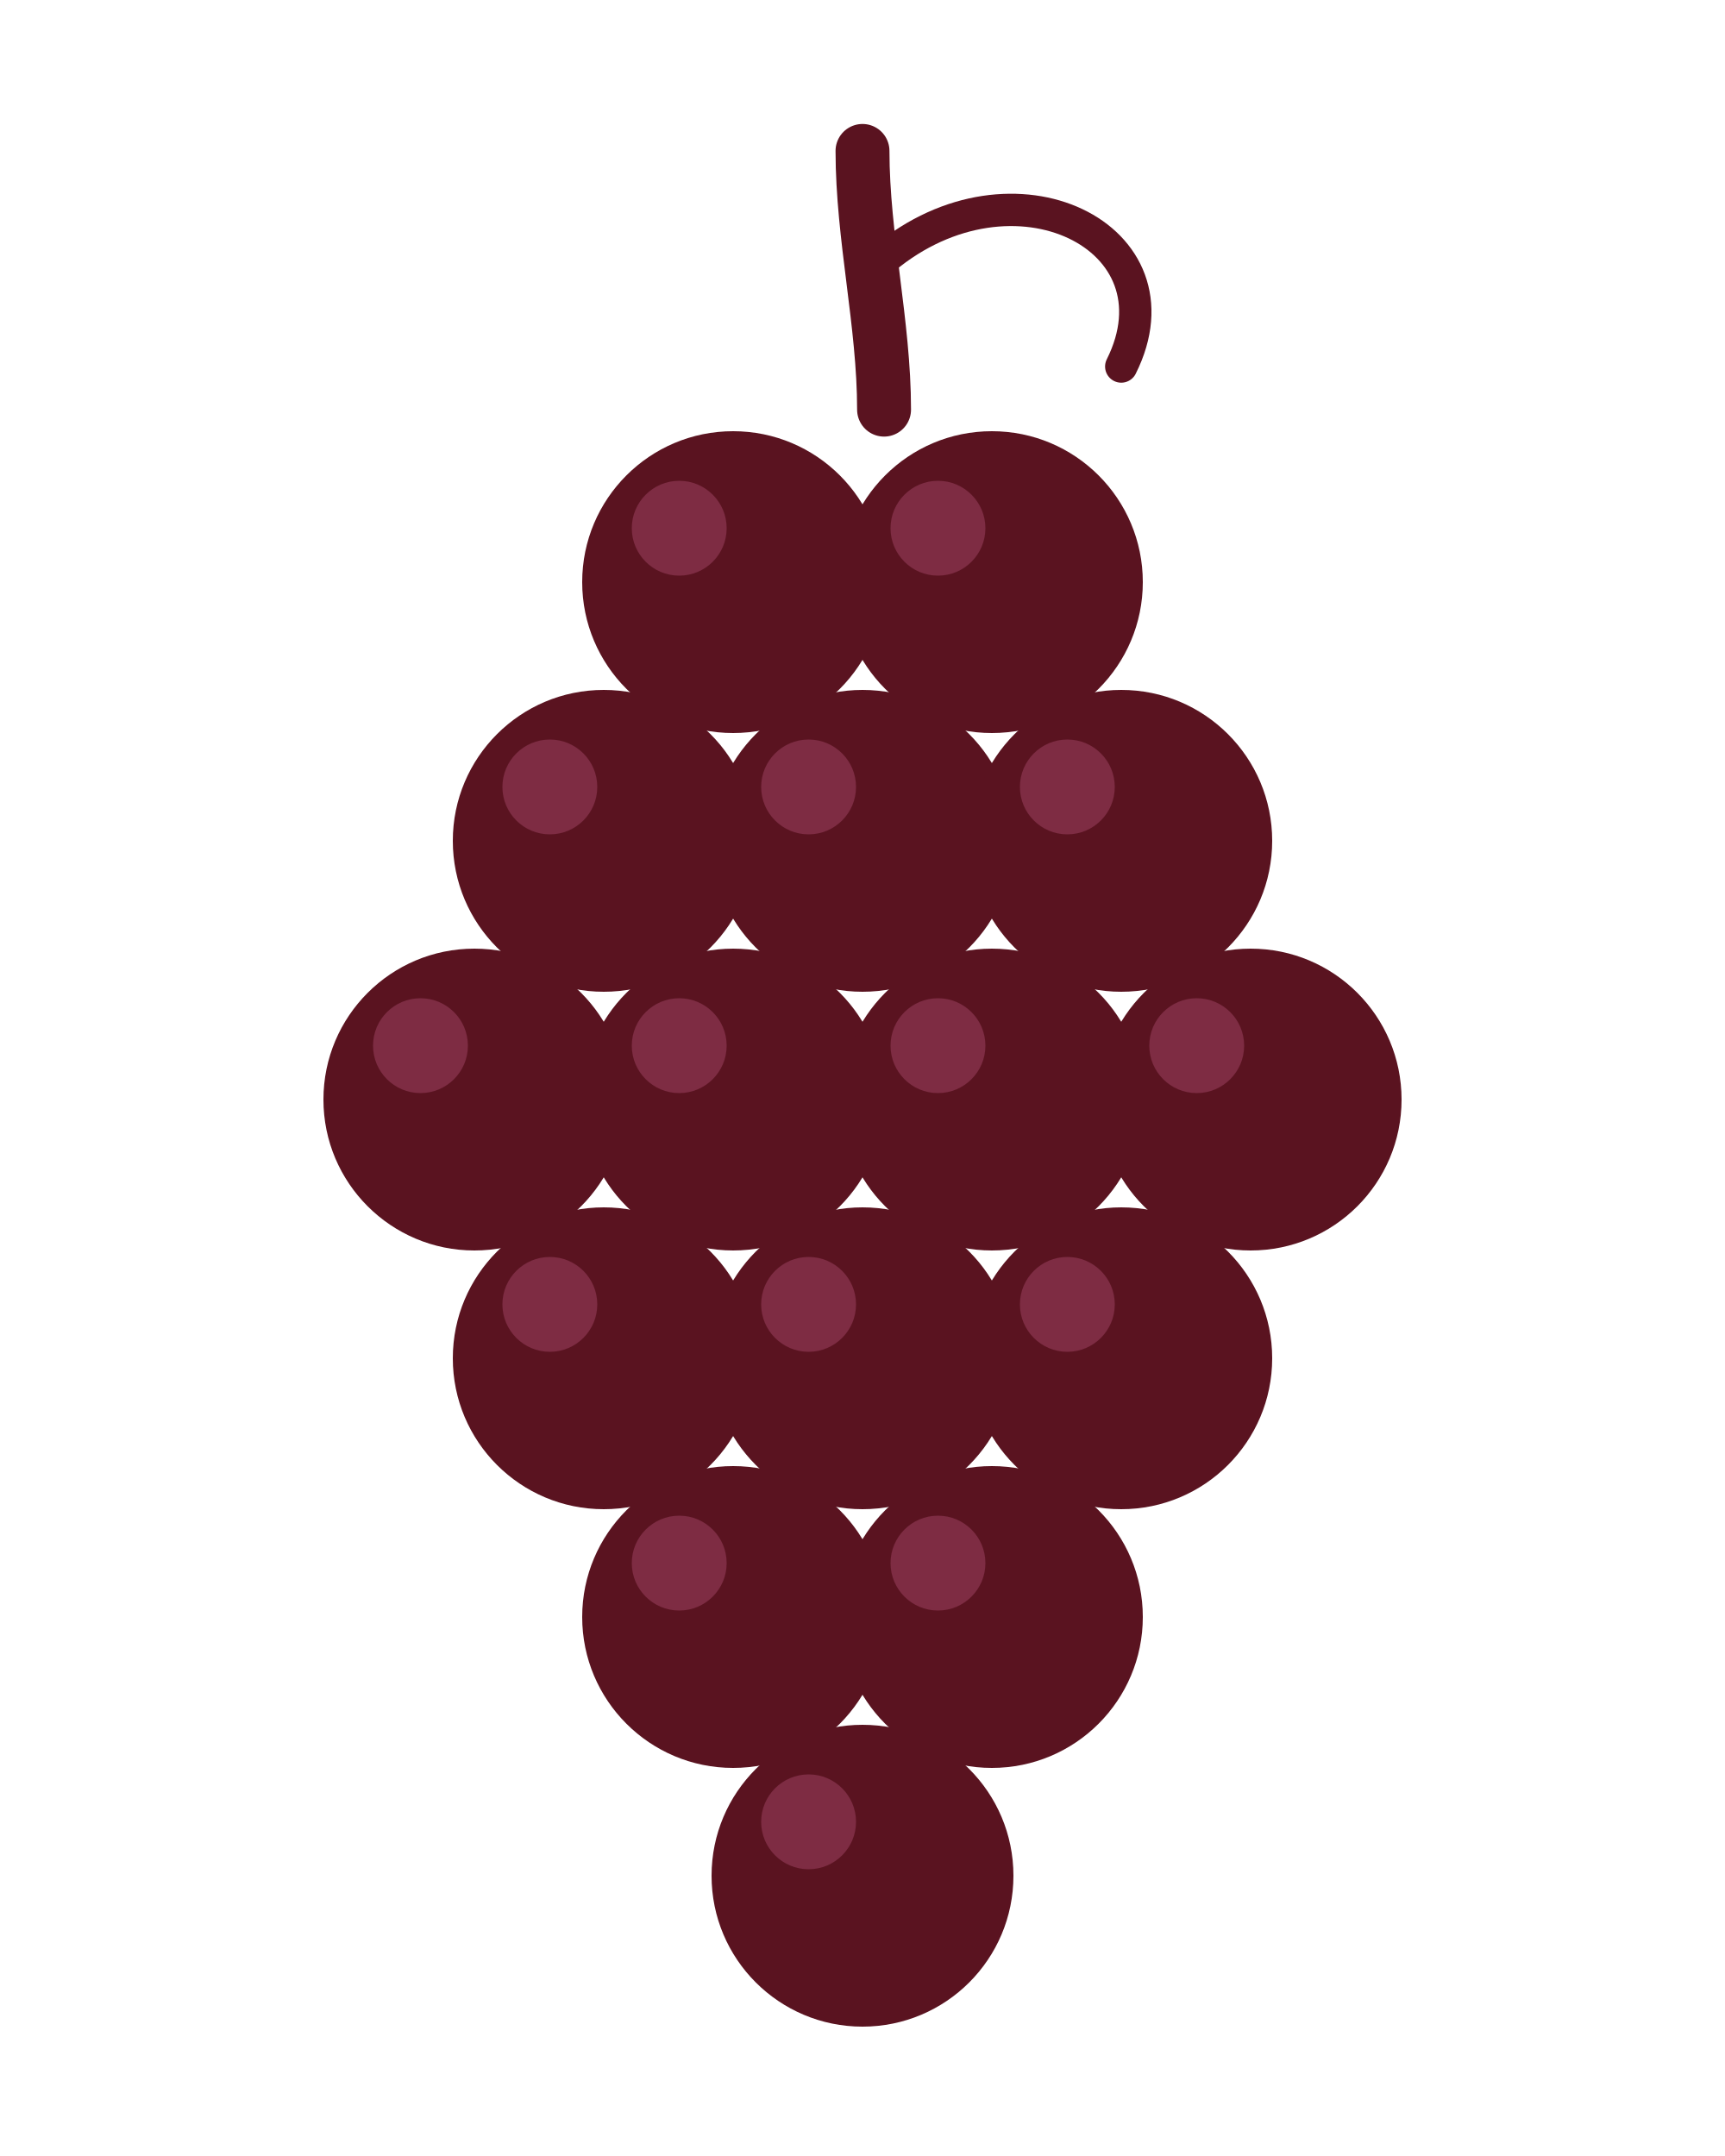
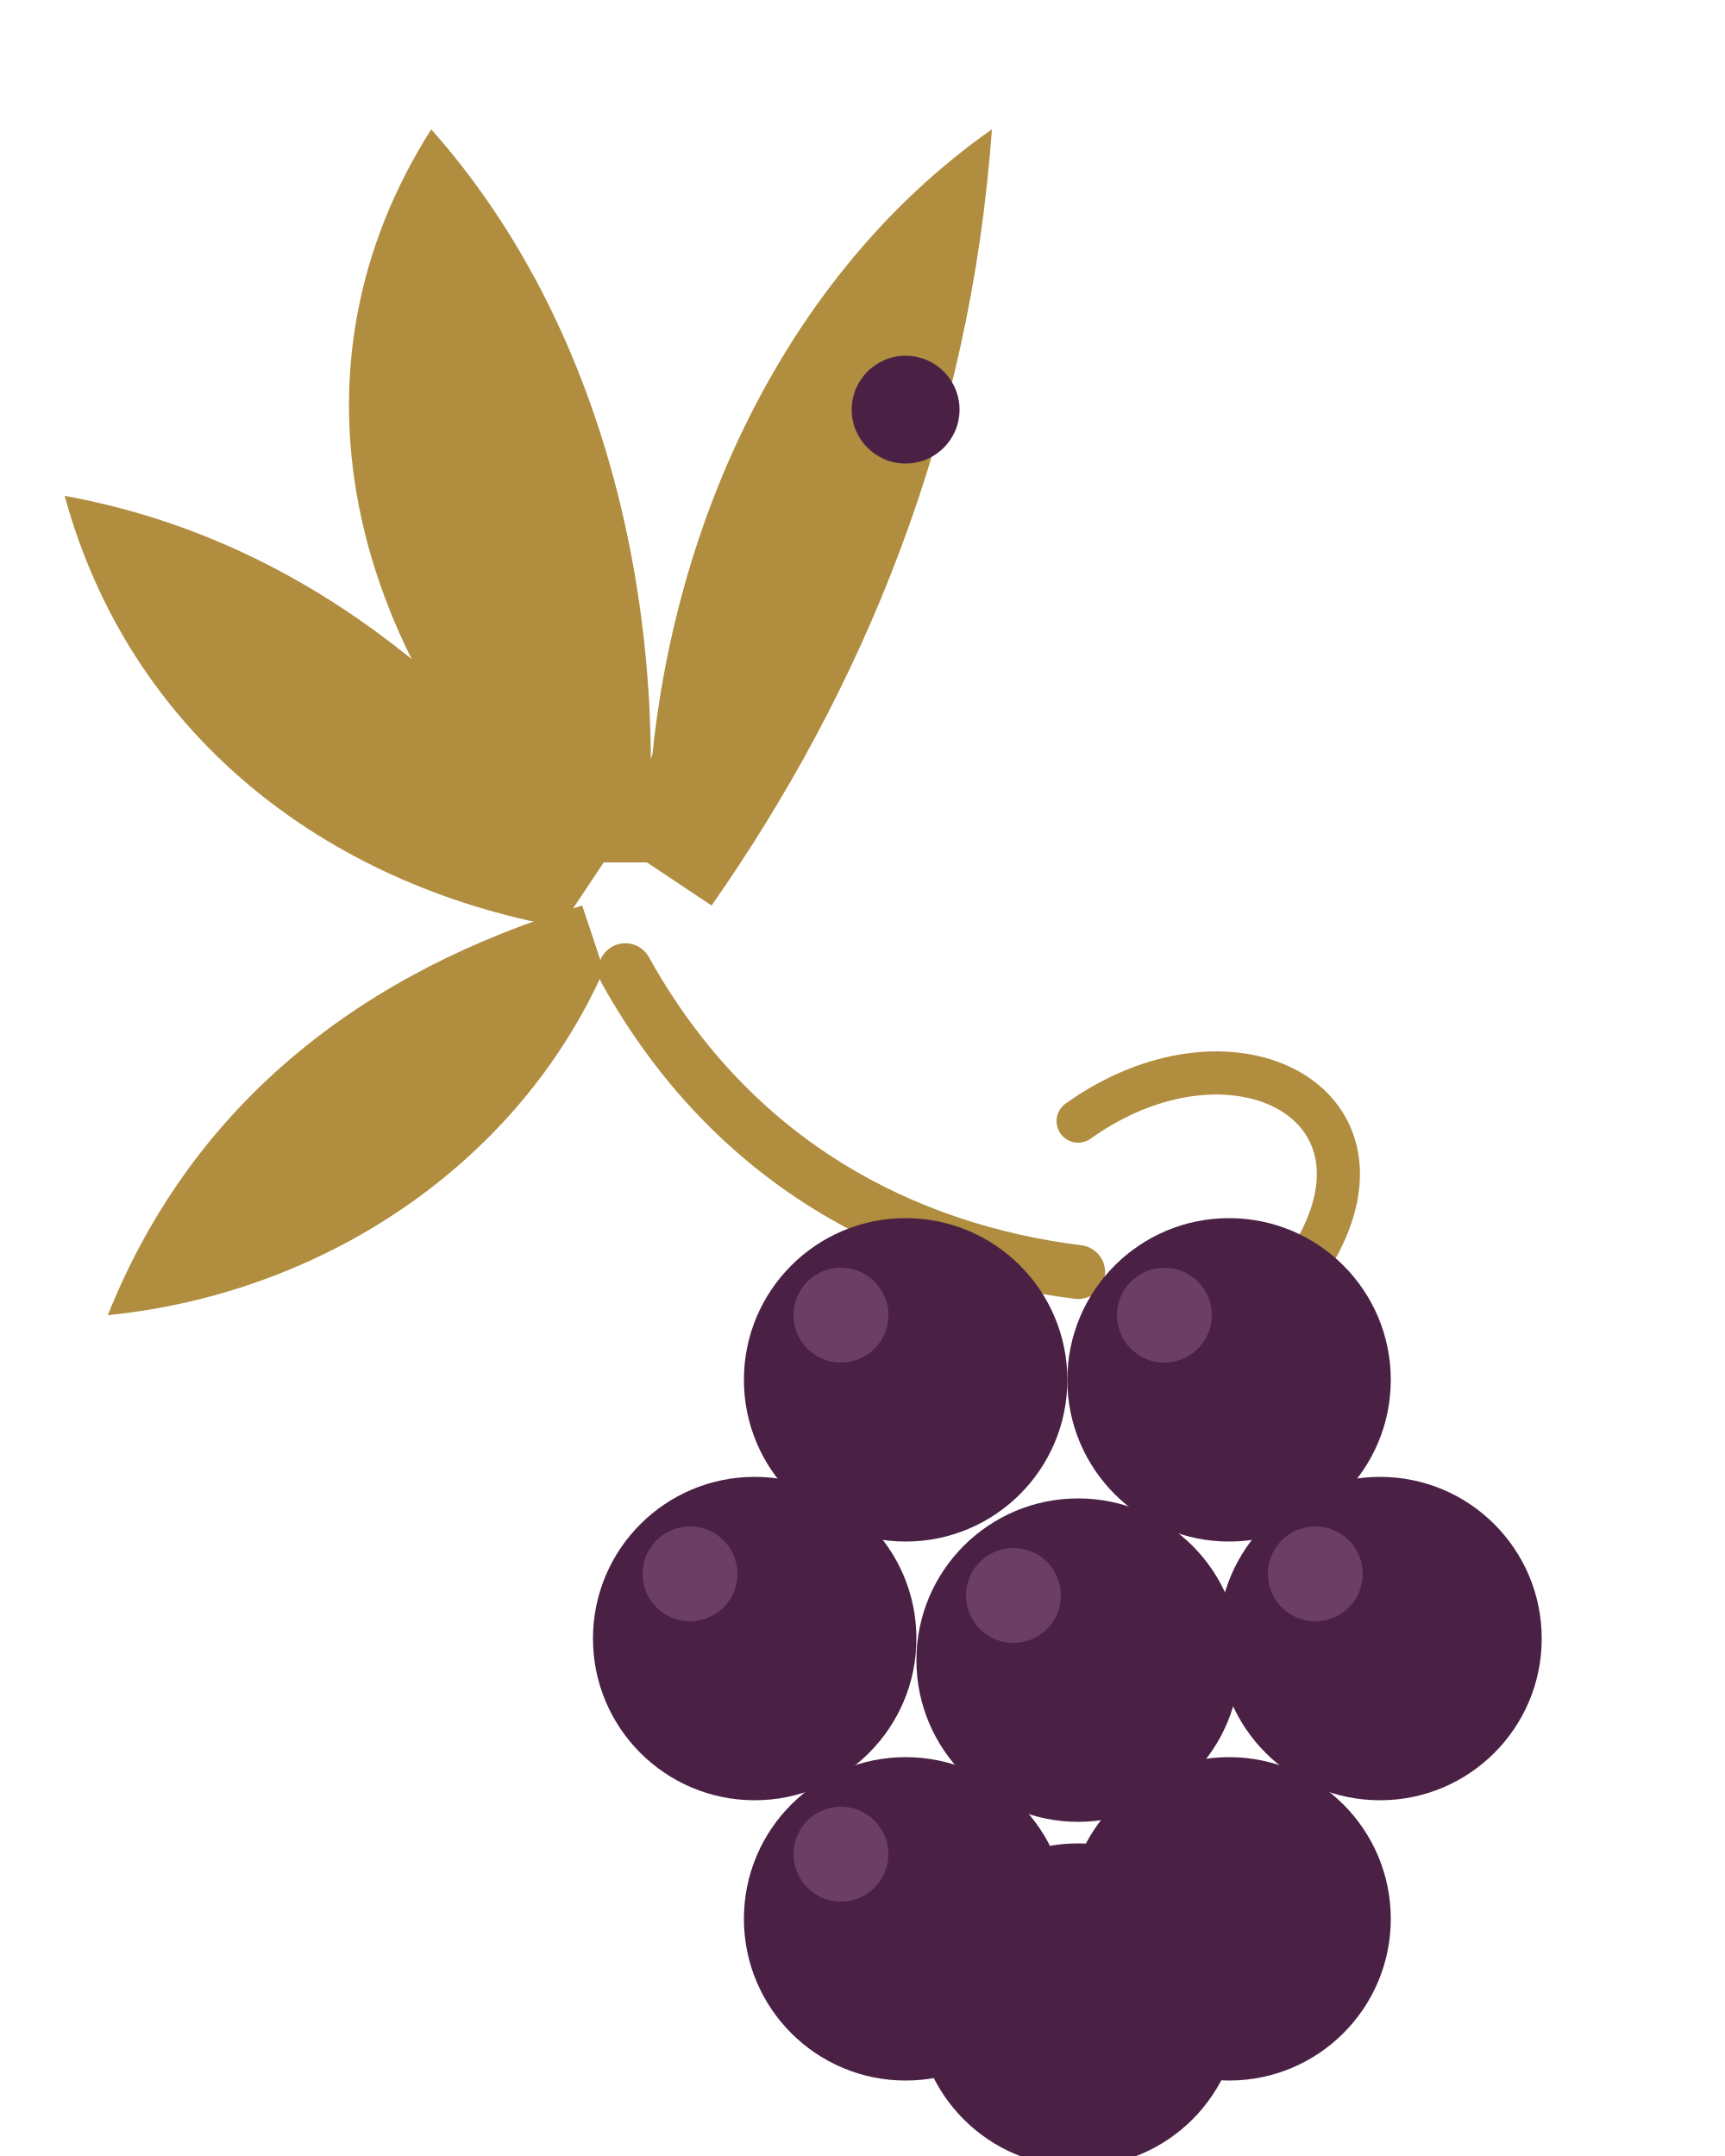
<svg xmlns="http://www.w3.org/2000/svg" viewBox="0 0 80 100" role="img" aria-label="Los Lirios SA">
-   <path d="M40 7 C40 11 41 15 41 19" stroke="#5a1320" stroke-width="2.5" fill="none" stroke-linecap="round" />
-   <path d="M41 12 C47 7 55 11 52 17" stroke="#5a1320" stroke-width="1.5" fill="none" stroke-linecap="round" />
-   <circle cx="34" cy="27" r="7" fill="#5a1320" />
-   <circle cx="46" cy="27" r="7" fill="#5a1320" />
-   <circle cx="31.5" cy="24.5" r="2.2" fill="#9a4060" opacity="0.55" />
-   <circle cx="43.5" cy="24.5" r="2.2" fill="#9a4060" opacity="0.55" />
-   <circle cx="28" cy="39" r="7" fill="#5a1320" />
-   <circle cx="40" cy="39" r="7" fill="#5a1320" />
-   <circle cx="52" cy="39" r="7" fill="#5a1320" />
-   <circle cx="25.5" cy="36.5" r="2.2" fill="#9a4060" opacity="0.55" />
-   <circle cx="37.5" cy="36.5" r="2.2" fill="#9a4060" opacity="0.55" />
-   <circle cx="49.5" cy="36.5" r="2.2" fill="#9a4060" opacity="0.55" />
-   <circle cx="22" cy="51" r="7" fill="#5a1320" />
-   <circle cx="34" cy="51" r="7" fill="#5a1320" />
-   <circle cx="46" cy="51" r="7" fill="#5a1320" />
-   <circle cx="58" cy="51" r="7" fill="#5a1320" />
-   <circle cx="19.5" cy="48.5" r="2.2" fill="#9a4060" opacity="0.55" />
-   <circle cx="31.5" cy="48.5" r="2.2" fill="#9a4060" opacity="0.55" />
-   <circle cx="43.5" cy="48.5" r="2.2" fill="#9a4060" opacity="0.55" />
-   <circle cx="55.5" cy="48.5" r="2.2" fill="#9a4060" opacity="0.55" />
-   <circle cx="28" cy="63" r="7" fill="#5a1320" />
-   <circle cx="40" cy="63" r="7" fill="#5a1320" />
-   <circle cx="52" cy="63" r="7" fill="#5a1320" />
-   <circle cx="25.5" cy="60.5" r="2.2" fill="#9a4060" opacity="0.55" />
-   <circle cx="37.5" cy="60.5" r="2.2" fill="#9a4060" opacity="0.55" />
-   <circle cx="49.5" cy="60.5" r="2.2" fill="#9a4060" opacity="0.55" />
-   <circle cx="34" cy="75" r="7" fill="#5a1320" />
-   <circle cx="46" cy="75" r="7" fill="#5a1320" />
-   <circle cx="31.5" cy="72.5" r="2.2" fill="#9a4060" opacity="0.55" />
-   <circle cx="43.5" cy="72.5" r="2.2" fill="#9a4060" opacity="0.55" />
-   <circle cx="40" cy="87" r="7" fill="#5a1320" />
-   <circle cx="37.5" cy="84.5" r="2.2" fill="#9a4060" opacity="0.55" />
+   <g fill="#b08d3f">
+     <path d="M26 40 C16 30 13 17 20 6 C28 15 31 28 30 40 Z" />
+     <path d="M30 40 C30 26 36 13 46 6 C45 20 40 32 33 42 Z" />
+     <path d="M26 43 C15 41 6 34 3 23 C14 25 22 32 28 40 Z" />
+     <path d="M28 45 C24 54 15 60 5 61 C9 51 17 45 27 42 Z" />
+   </g>
+   <path d="M30 38 C33 31 37 25 42 20" fill="none" stroke="#b08d3f" stroke-width="2" stroke-linecap="round" />
+   <circle cx="42" cy="19" r="2.5" fill="#4a2145" />
+   <path d="M29 45 C34 54 42 58 50 59" stroke="#b08d3f" stroke-width="2.5" fill="none" stroke-linecap="round" />
+   <path d="M50 52 C57 47 65 51 61 58" stroke="#b08d3f" stroke-width="2" fill="none" stroke-linecap="round" />
+   <g fill="#4a2145">
+     <circle cx="42" cy="64" r="7.5" />
+     <circle cx="57" cy="64" r="7.5" />
+     <circle cx="35" cy="76" r="7.5" />
+     <circle cx="50" cy="77" r="7.5" />
+     <circle cx="64" cy="76" r="7.5" />
+     <circle cx="42" cy="89" r="7.5" />
+     <circle cx="57" cy="89" r="7.5" />
+     <circle cx="50" cy="93" r="7.5" />
+   </g>
+   <g fill="#8a5580" opacity="0.55">
+     <circle cx="39" cy="61" r="2.2" />
+     <circle cx="54" cy="61" r="2.2" />
+     <circle cx="32" cy="73" r="2.2" />
+     <circle cx="47" cy="74" r="2.2" />
+     <circle cx="61" cy="73" r="2.2" />
+     <circle cx="39" cy="86" r="2.2" />
+   </g>
</svg>
